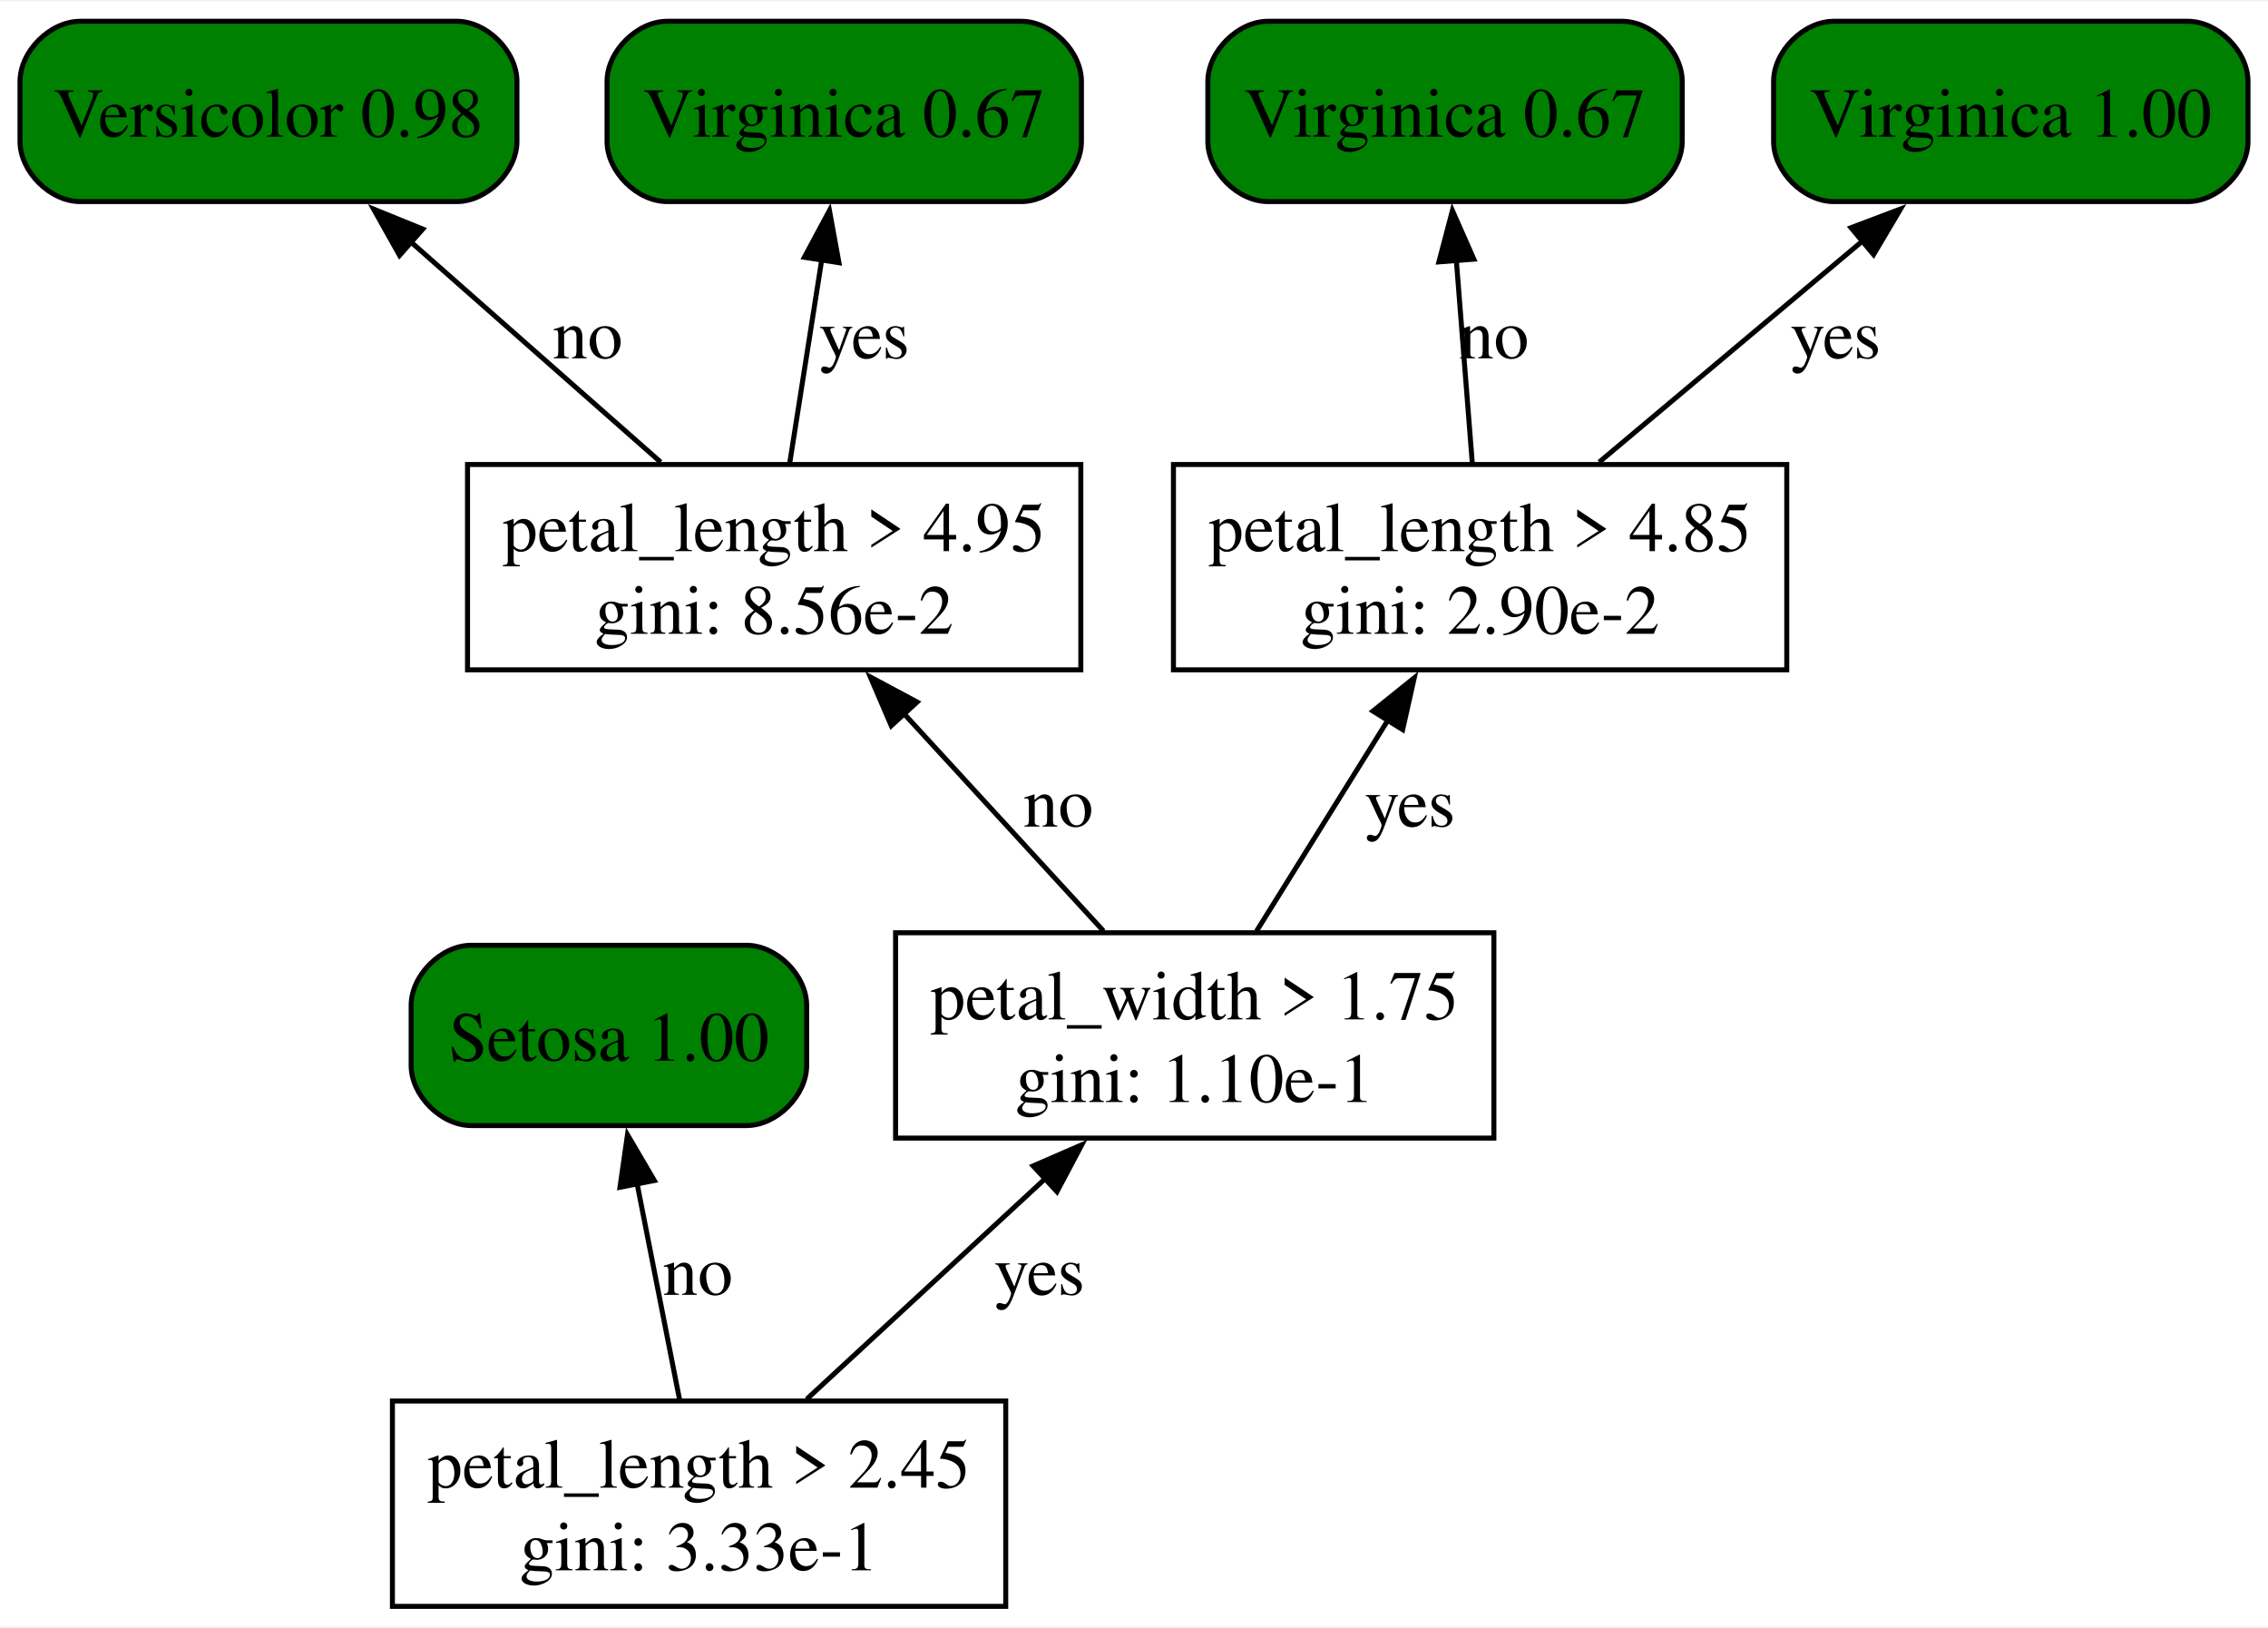
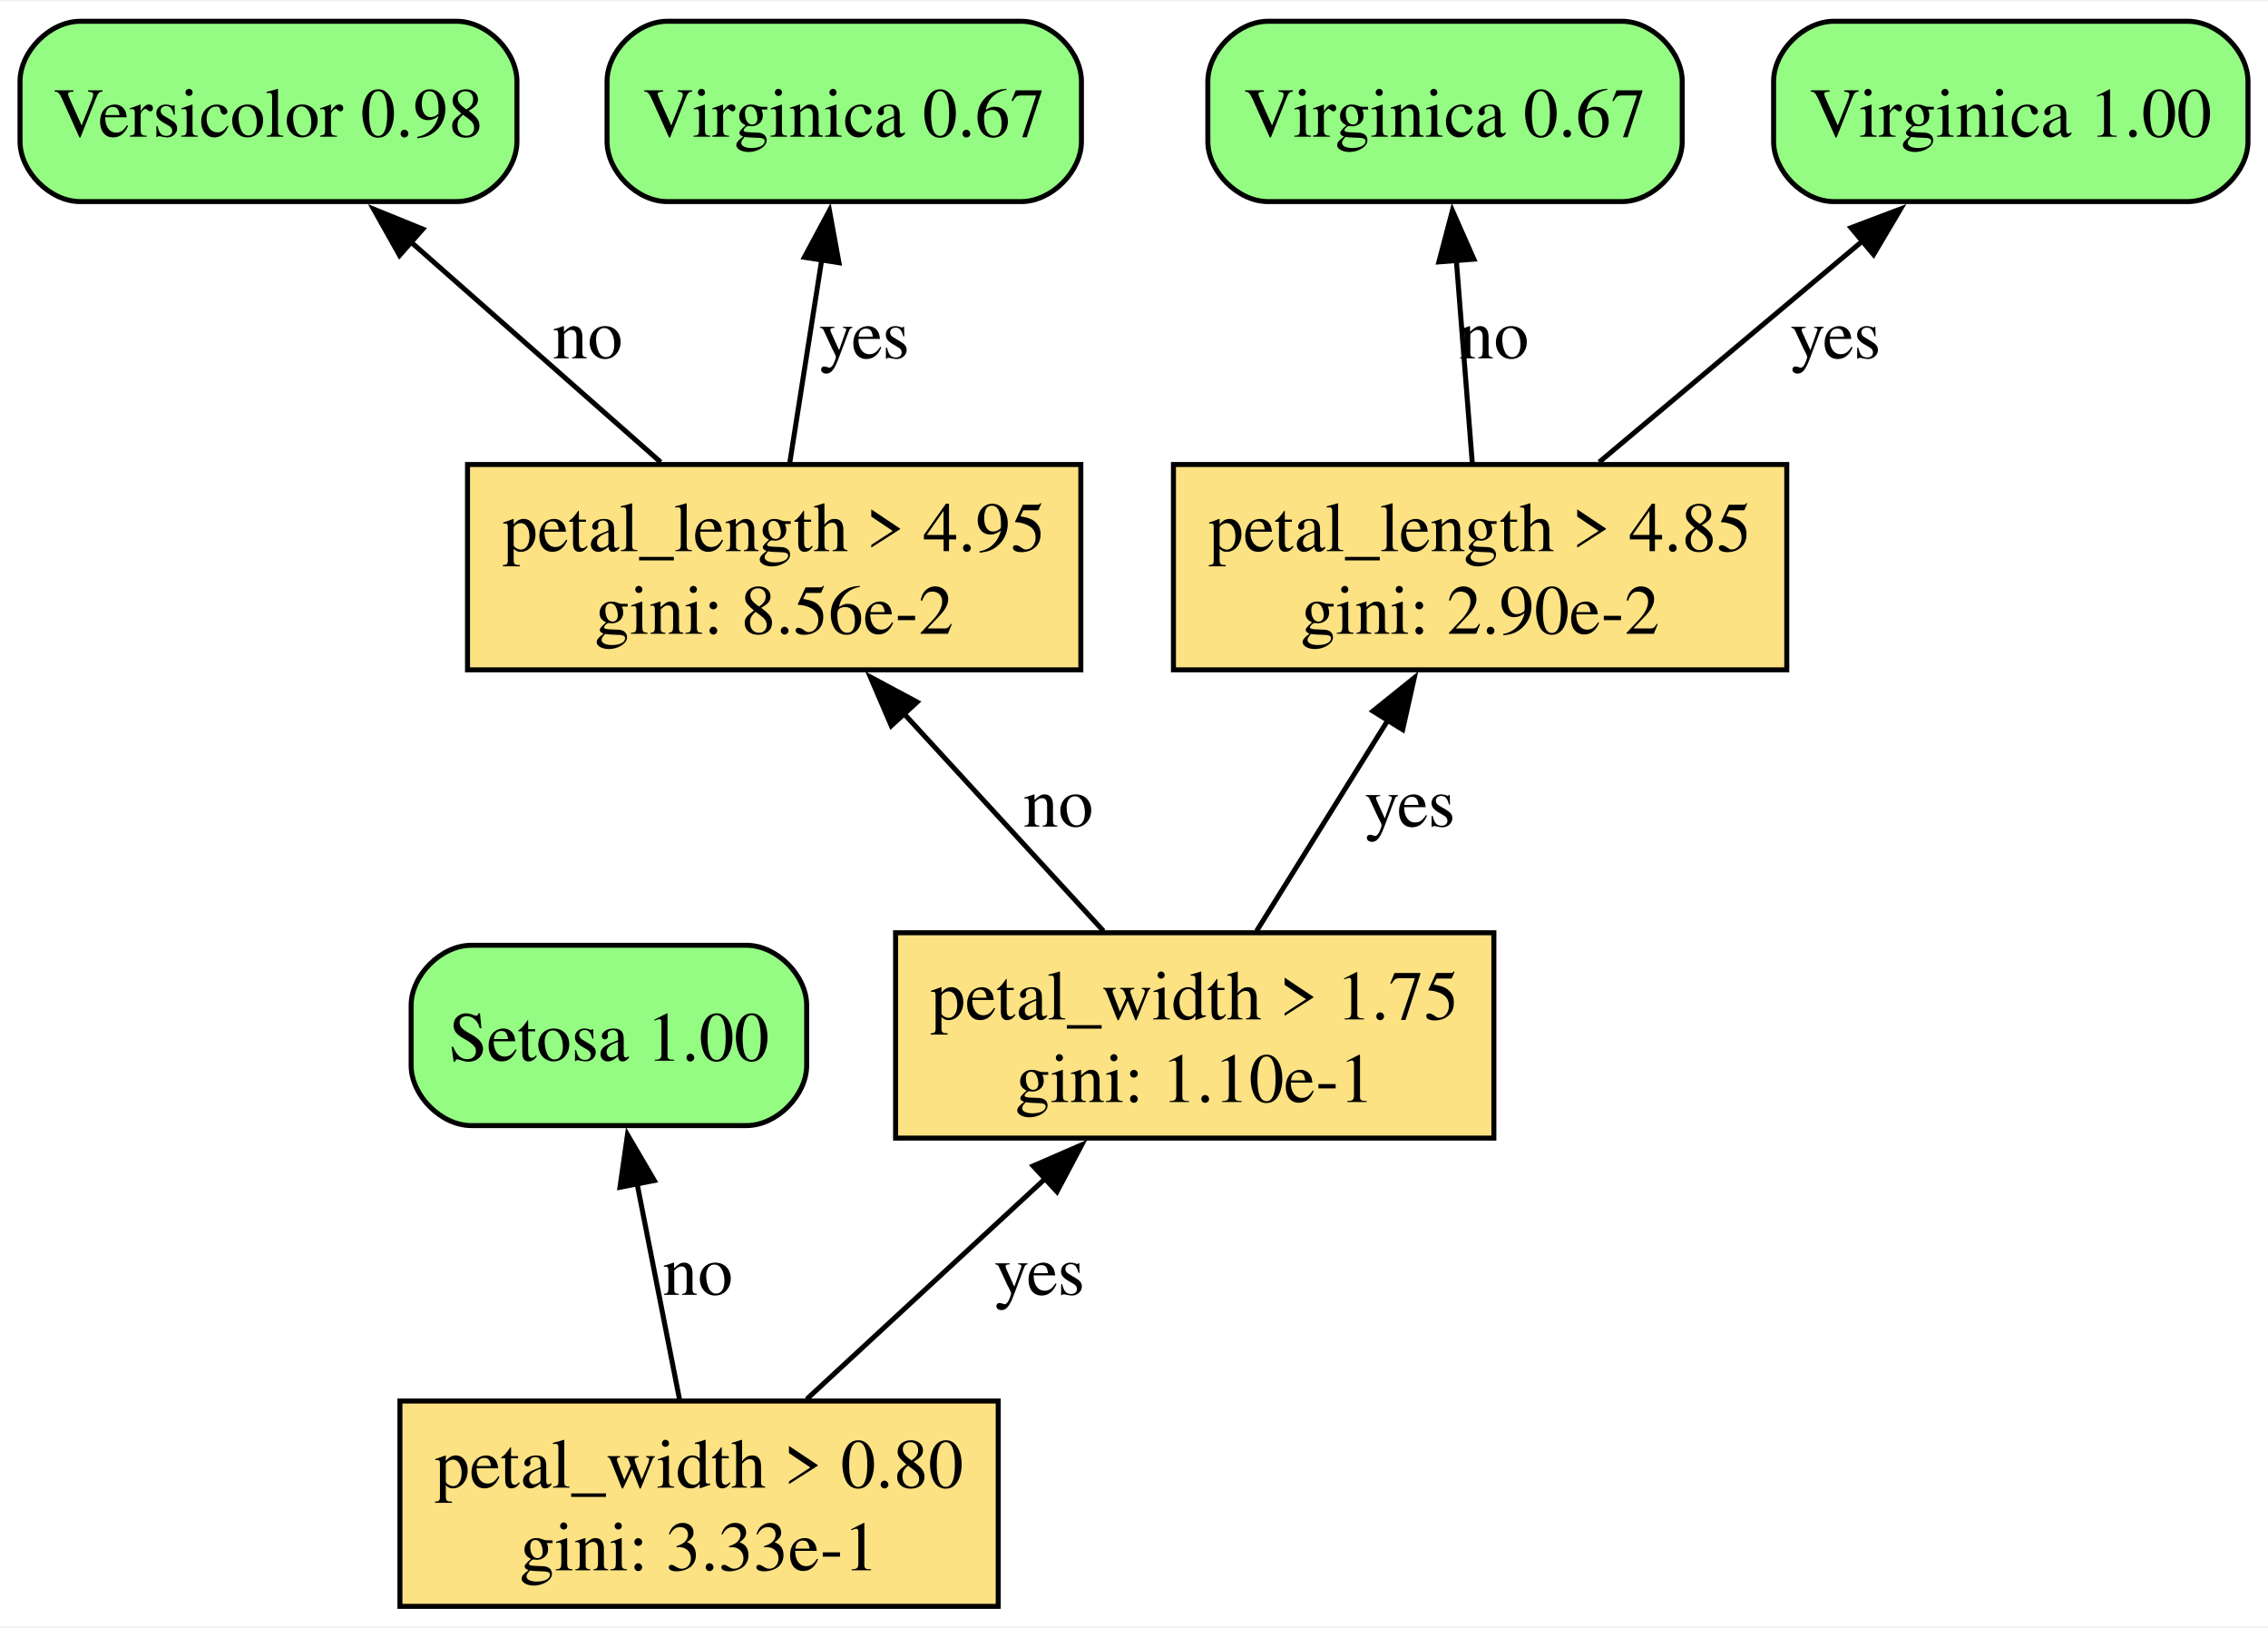
<svg xmlns="http://www.w3.org/2000/svg" width="453pt" height="325pt" viewBox="0.00 0.00 453.00 324.50">
  <g id="graph0" class="graph" transform="scale(1 1) rotate(0) translate(4 320.5)">
    <polygon fill="white" stroke="none" points="-4,4 -4,-320.5 449,-320.5 449,4 -4,4" />
    <g id="node1" class="node">
-       <polygon fill="none" stroke="black" points="196.88,-41 74.38,-41 74.38,0 196.88,0 196.88,-41" />
-       <text text-anchor="middle" x="135.62" y="-23.7" font-family="Times,serif" font-size="14.00">petal_length &gt; 2.45</text>
+       <polygon fill="#fce283" stroke="black" points="195.38,-41 75.88,-41 75.88,0 195.38,0 195.38,-41" />
+       <text text-anchor="middle" x="135.62" y="-23.7" font-family="Times,serif" font-size="14.00">petal_width &gt; 0.80</text>
      <text text-anchor="middle" x="135.62" y="-7.2" font-family="Times,serif" font-size="14.00">gini: 3.33e-1</text>
    </g>
    <g id="node2" class="node">
-       <path fill="green" stroke="black" d="M145.12,-132C145.12,-132 90.12,-132 90.12,-132 84.12,-132 78.12,-126 78.12,-120 78.12,-120 78.12,-108 78.12,-108 78.12,-102 84.12,-96 90.12,-96 90.12,-96 145.12,-96 145.12,-96 151.12,-96 157.12,-102 157.12,-108 157.12,-108 157.12,-120 157.12,-120 157.12,-126 151.12,-132 145.12,-132" />
+       <path fill="#95fc83" stroke="black" d="M145.12,-132C145.12,-132 90.12,-132 90.12,-132 84.12,-132 78.12,-126 78.12,-120 78.12,-120 78.12,-108 78.12,-108 78.12,-102 84.12,-96 90.12,-96 90.12,-96 145.12,-96 145.12,-96 151.12,-96 157.12,-102 157.12,-108 157.12,-108 157.12,-120 157.12,-120 157.12,-126 151.12,-132 145.12,-132" />
      <text text-anchor="middle" x="117.62" y="-108.95" font-family="Times,serif" font-size="14.00">Setosa 1.00</text>
    </g>
    <g id="edge1" class="edge">
      <path fill="none" stroke="black" d="M131.72,-41.35C129.23,-54 125.97,-70.59 123.21,-84.61" />
      <polygon fill="black" stroke="black" points="119.83,-83.68 121.33,-94.17 126.69,-85.03 119.83,-83.68" />
      <text text-anchor="middle" x="135.38" y="-62.2" font-family="Times,serif" font-size="14.00">no</text>
    </g>
    <g id="node3" class="node">
-       <polygon fill="none" stroke="black" points="294.38,-134.5 174.88,-134.5 174.88,-93.5 294.38,-93.5 294.38,-134.5" />
+       <polygon fill="#fce283" stroke="black" points="294.38,-134.5 174.88,-134.5 174.88,-93.5 294.38,-93.5 294.38,-134.5" />
      <text text-anchor="middle" x="234.62" y="-117.2" font-family="Times,serif" font-size="14.00">petal_width &gt; 1.75</text>
      <text text-anchor="middle" x="234.62" y="-100.7" font-family="Times,serif" font-size="14.00">gini: 1.10e-1</text>
    </g>
    <g id="edge2" class="edge">
      <path fill="none" stroke="black" d="M157.11,-41.35C171.12,-54.3 189.59,-71.38 204.99,-85.61" />
      <polygon fill="black" stroke="black" points="202.35,-87.94 212.07,-92.16 207.11,-82.8 202.35,-87.94" />
      <text text-anchor="middle" x="203.62" y="-62.2" font-family="Times,serif" font-size="14.00">yes</text>
    </g>
    <g id="node4" class="node">
-       <polygon fill="none" stroke="black" points="211.88,-228 89.38,-228 89.38,-187 211.88,-187 211.88,-228" />
+       <polygon fill="#fce283" stroke="black" points="211.88,-228 89.38,-228 89.38,-187 211.88,-187 211.88,-228" />
      <text text-anchor="middle" x="150.62" y="-210.7" font-family="Times,serif" font-size="14.00">petal_length &gt; 4.95</text>
      <text text-anchor="middle" x="150.62" y="-194.2" font-family="Times,serif" font-size="14.00">gini: 8.56e-2</text>
    </g>
    <g id="edge3" class="edge">
      <path fill="none" stroke="black" d="M216.4,-134.85C204.73,-147.56 189.41,-164.25 176.49,-178.32" />
      <polygon fill="black" stroke="black" points="174.02,-175.84 169.84,-185.57 179.18,-180.57 174.02,-175.84" />
      <text text-anchor="middle" x="207.38" y="-155.7" font-family="Times,serif" font-size="14.00">no</text>
    </g>
    <g id="node7" class="node">
-       <polygon fill="none" stroke="black" points="352.88,-228 230.38,-228 230.38,-187 352.88,-187 352.88,-228" />
+       <polygon fill="#fce283" stroke="black" points="352.88,-228 230.38,-228 230.38,-187 352.88,-187 352.88,-228" />
      <text text-anchor="middle" x="291.62" y="-210.7" font-family="Times,serif" font-size="14.00">petal_length &gt; 4.85</text>
      <text text-anchor="middle" x="291.62" y="-194.2" font-family="Times,serif" font-size="14.00">gini: 2.90e-2</text>
    </g>
    <g id="edge6" class="edge">
      <path fill="none" stroke="black" d="M246.99,-134.85C254.69,-147.2 264.72,-163.31 273.32,-177.12" />
      <polygon fill="black" stroke="black" points="270.22,-178.76 278.48,-185.4 276.16,-175.06 270.22,-178.76" />
      <text text-anchor="middle" x="277.62" y="-155.7" font-family="Times,serif" font-size="14.00">yes</text>
    </g>
    <g id="node5" class="node">
-       <path fill="green" stroke="black" d="M87.25,-316.5C87.25,-316.5 12,-316.5 12,-316.5 6,-316.5 0,-310.5 0,-304.5 0,-304.5 0,-292.5 0,-292.5 0,-286.5 6,-280.5 12,-280.5 12,-280.5 87.25,-280.5 87.25,-280.5 93.25,-280.5 99.25,-286.5 99.25,-292.5 99.25,-292.5 99.25,-304.5 99.25,-304.5 99.25,-310.5 93.25,-316.5 87.25,-316.5" />
+       <path fill="#95fc83" stroke="black" d="M87.25,-316.5C87.25,-316.5 12,-316.5 12,-316.5 6,-316.5 0,-310.5 0,-304.5 0,-304.5 0,-292.5 0,-292.5 0,-286.5 6,-280.5 12,-280.5 12,-280.5 87.25,-280.5 87.25,-280.5 93.25,-280.5 99.25,-286.5 99.25,-292.5 99.25,-292.5 99.25,-304.5 99.25,-304.5 99.25,-310.5 93.25,-316.5 87.25,-316.5" />
      <text text-anchor="middle" x="49.62" y="-293.45" font-family="Times,serif" font-size="14.00">Versicolor 0.98</text>
    </g>
    <g id="edge4" class="edge">
      <path fill="none" stroke="black" d="M127.96,-228.47C113.14,-241.53 93.67,-258.69 77.85,-272.63" />
      <polygon fill="black" stroke="black" points="75.81,-269.76 70.62,-279 80.44,-275.01 75.81,-269.76" />
      <text text-anchor="middle" x="113.38" y="-249.2" font-family="Times,serif" font-size="14.00">no</text>
    </g>
    <g id="node6" class="node">
-       <path fill="green" stroke="black" d="M200,-316.5C200,-316.5 129.25,-316.5 129.25,-316.5 123.25,-316.5 117.25,-310.5 117.25,-304.5 117.25,-304.5 117.25,-292.5 117.25,-292.5 117.25,-286.5 123.25,-280.5 129.25,-280.5 129.25,-280.5 200,-280.5 200,-280.5 206,-280.5 212,-286.5 212,-292.5 212,-292.5 212,-304.5 212,-304.5 212,-310.5 206,-316.5 200,-316.5" />
+       <path fill="#95fc83" stroke="black" d="M200,-316.5C200,-316.5 129.25,-316.5 129.25,-316.5 123.25,-316.5 117.25,-310.5 117.25,-304.5 117.25,-304.5 117.25,-292.5 117.25,-292.5 117.25,-286.5 123.25,-280.5 129.25,-280.5 129.25,-280.5 200,-280.5 200,-280.5 206,-280.5 212,-286.5 212,-292.5 212,-292.5 212,-304.5 212,-304.5 212,-310.5 206,-316.5 200,-316.5" />
      <text text-anchor="middle" x="164.62" y="-293.45" font-family="Times,serif" font-size="14.00">Virginica 0.67</text>
    </g>
    <g id="edge5" class="edge">
      <path fill="none" stroke="black" d="M153.73,-228.25C155.63,-240.29 158.08,-255.88 160.18,-269.21" />
      <polygon fill="black" stroke="black" points="156.66,-269.38 161.67,-278.71 163.57,-268.29 156.66,-269.38" />
      <text text-anchor="middle" x="168.62" y="-249.2" font-family="Times,serif" font-size="14.00">yes</text>
    </g>
    <g id="node8" class="node">
-       <path fill="green" stroke="black" d="M320,-316.5C320,-316.5 249.25,-316.5 249.25,-316.5 243.25,-316.5 237.25,-310.5 237.25,-304.5 237.25,-304.5 237.25,-292.5 237.25,-292.5 237.25,-286.5 243.25,-280.5 249.25,-280.5 249.25,-280.5 320,-280.5 320,-280.5 326,-280.5 332,-286.5 332,-292.5 332,-292.5 332,-304.5 332,-304.5 332,-310.5 326,-316.5 320,-316.5" />
+       <path fill="#95fc83" stroke="black" d="M320,-316.5C320,-316.5 249.25,-316.5 249.25,-316.5 243.25,-316.5 237.25,-310.5 237.25,-304.5 237.25,-304.5 237.25,-292.5 237.25,-292.5 237.25,-286.5 243.25,-280.5 249.25,-280.5 249.25,-280.5 320,-280.5 320,-280.5 326,-280.5 332,-286.5 332,-292.5 332,-292.5 332,-304.5 332,-304.5 332,-310.5 326,-316.5 320,-316.5" />
      <text text-anchor="middle" x="284.62" y="-293.45" font-family="Times,serif" font-size="14.00">Virginica 0.67</text>
    </g>
    <g id="edge7" class="edge">
      <path fill="none" stroke="black" d="M290.07,-228.25C289.13,-240.17 287.92,-255.56 286.88,-268.81" />
      <polygon fill="black" stroke="black" points="283.4,-268.46 286.1,-278.7 290.38,-269 283.4,-268.46" />
      <text text-anchor="middle" x="294.38" y="-249.2" font-family="Times,serif" font-size="14.00">no</text>
    </g>
    <g id="node9" class="node">
-       <path fill="green" stroke="black" d="M433,-316.5C433,-316.5 362.25,-316.5 362.25,-316.5 356.25,-316.5 350.25,-310.5 350.25,-304.5 350.25,-304.5 350.25,-292.5 350.25,-292.5 350.25,-286.5 356.25,-280.5 362.25,-280.5 362.25,-280.5 433,-280.5 433,-280.5 439,-280.5 445,-286.5 445,-292.5 445,-292.5 445,-304.5 445,-304.5 445,-310.5 439,-316.5 433,-316.5" />
+       <path fill="#95fc83" stroke="black" d="M433,-316.5C433,-316.5 362.25,-316.5 362.25,-316.5 356.25,-316.5 350.25,-310.5 350.25,-304.5 350.25,-304.5 350.25,-292.5 350.25,-292.5 350.25,-286.5 356.25,-280.5 362.25,-280.5 362.25,-280.5 433,-280.5 433,-280.5 439,-280.5 445,-286.5 445,-292.5 445,-292.5 445,-304.5 445,-304.5 445,-310.5 439,-316.5 433,-316.5" />
      <text text-anchor="middle" x="397.62" y="-293.45" font-family="Times,serif" font-size="14.00">Virginica 1.00</text>
    </g>
    <g id="edge8" class="edge">
      <path fill="none" stroke="black" d="M315.41,-228.47C330.97,-241.53 351.4,-258.69 368.01,-272.63" />
      <polygon fill="black" stroke="black" points="365.71,-275.28 375.62,-279.03 370.22,-269.92 365.71,-275.28" />
      <text text-anchor="middle" x="362.62" y="-249.2" font-family="Times,serif" font-size="14.00">yes</text>
    </g>
  </g>
</svg>
